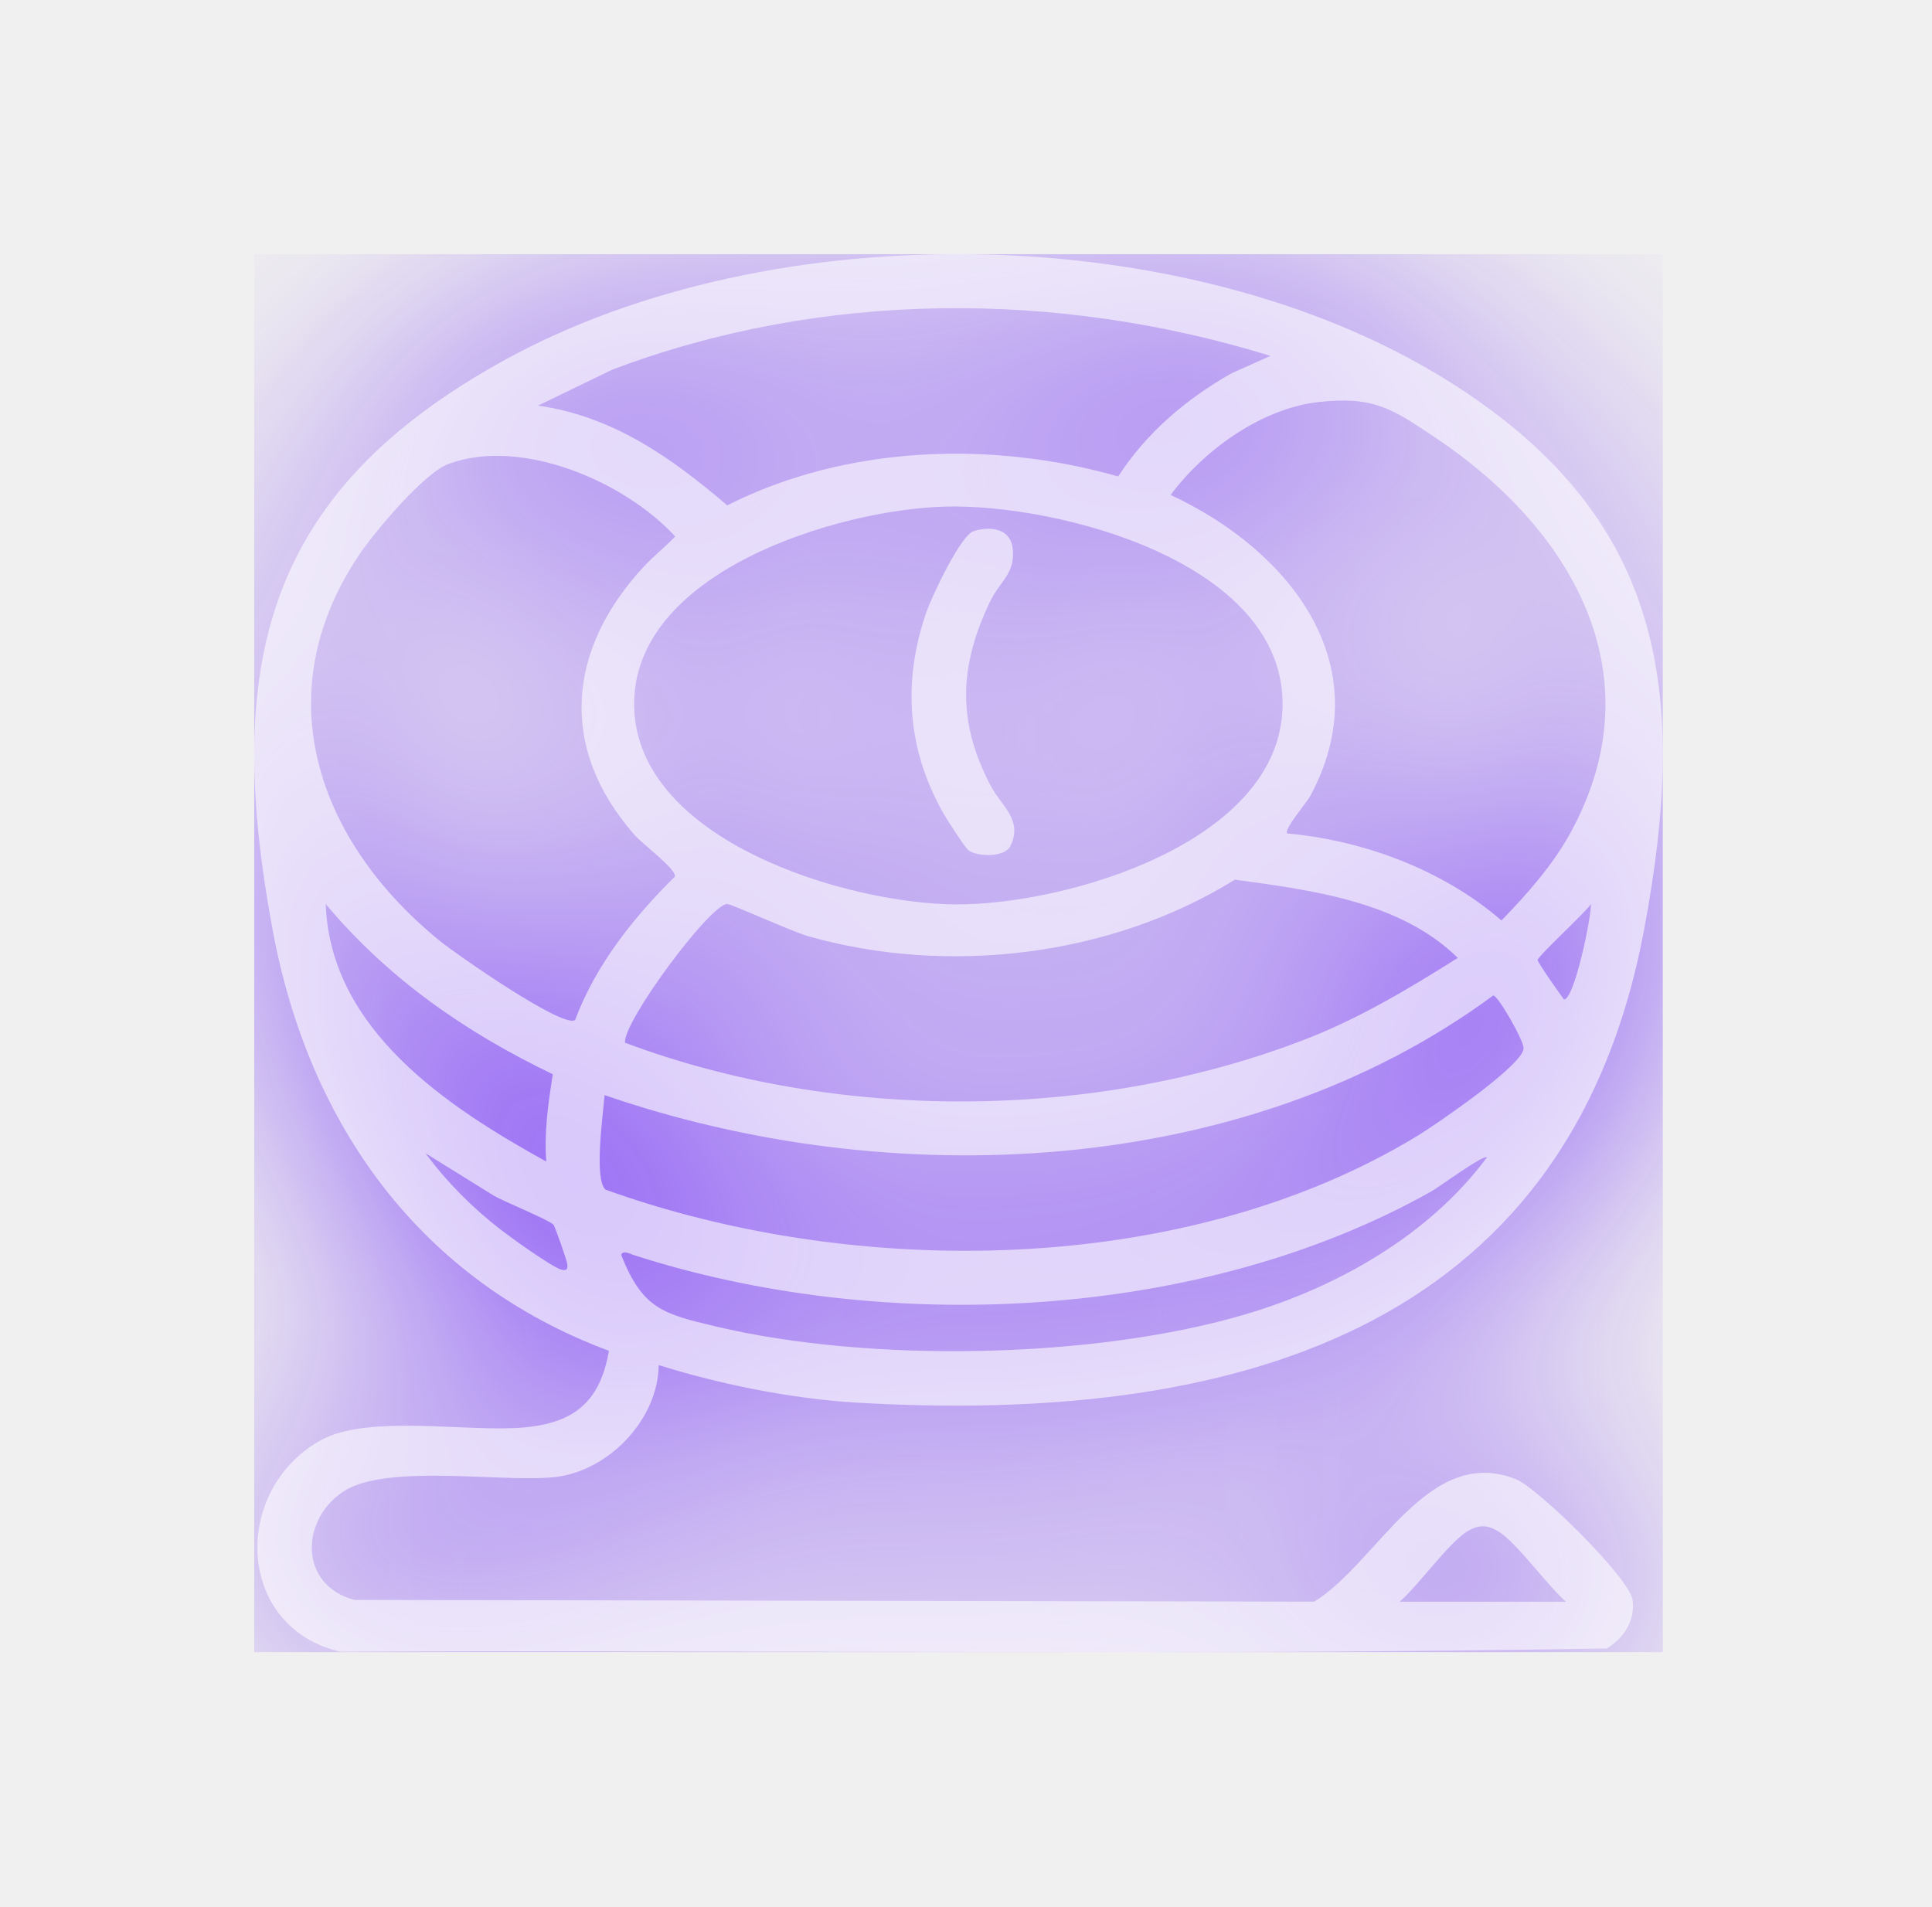
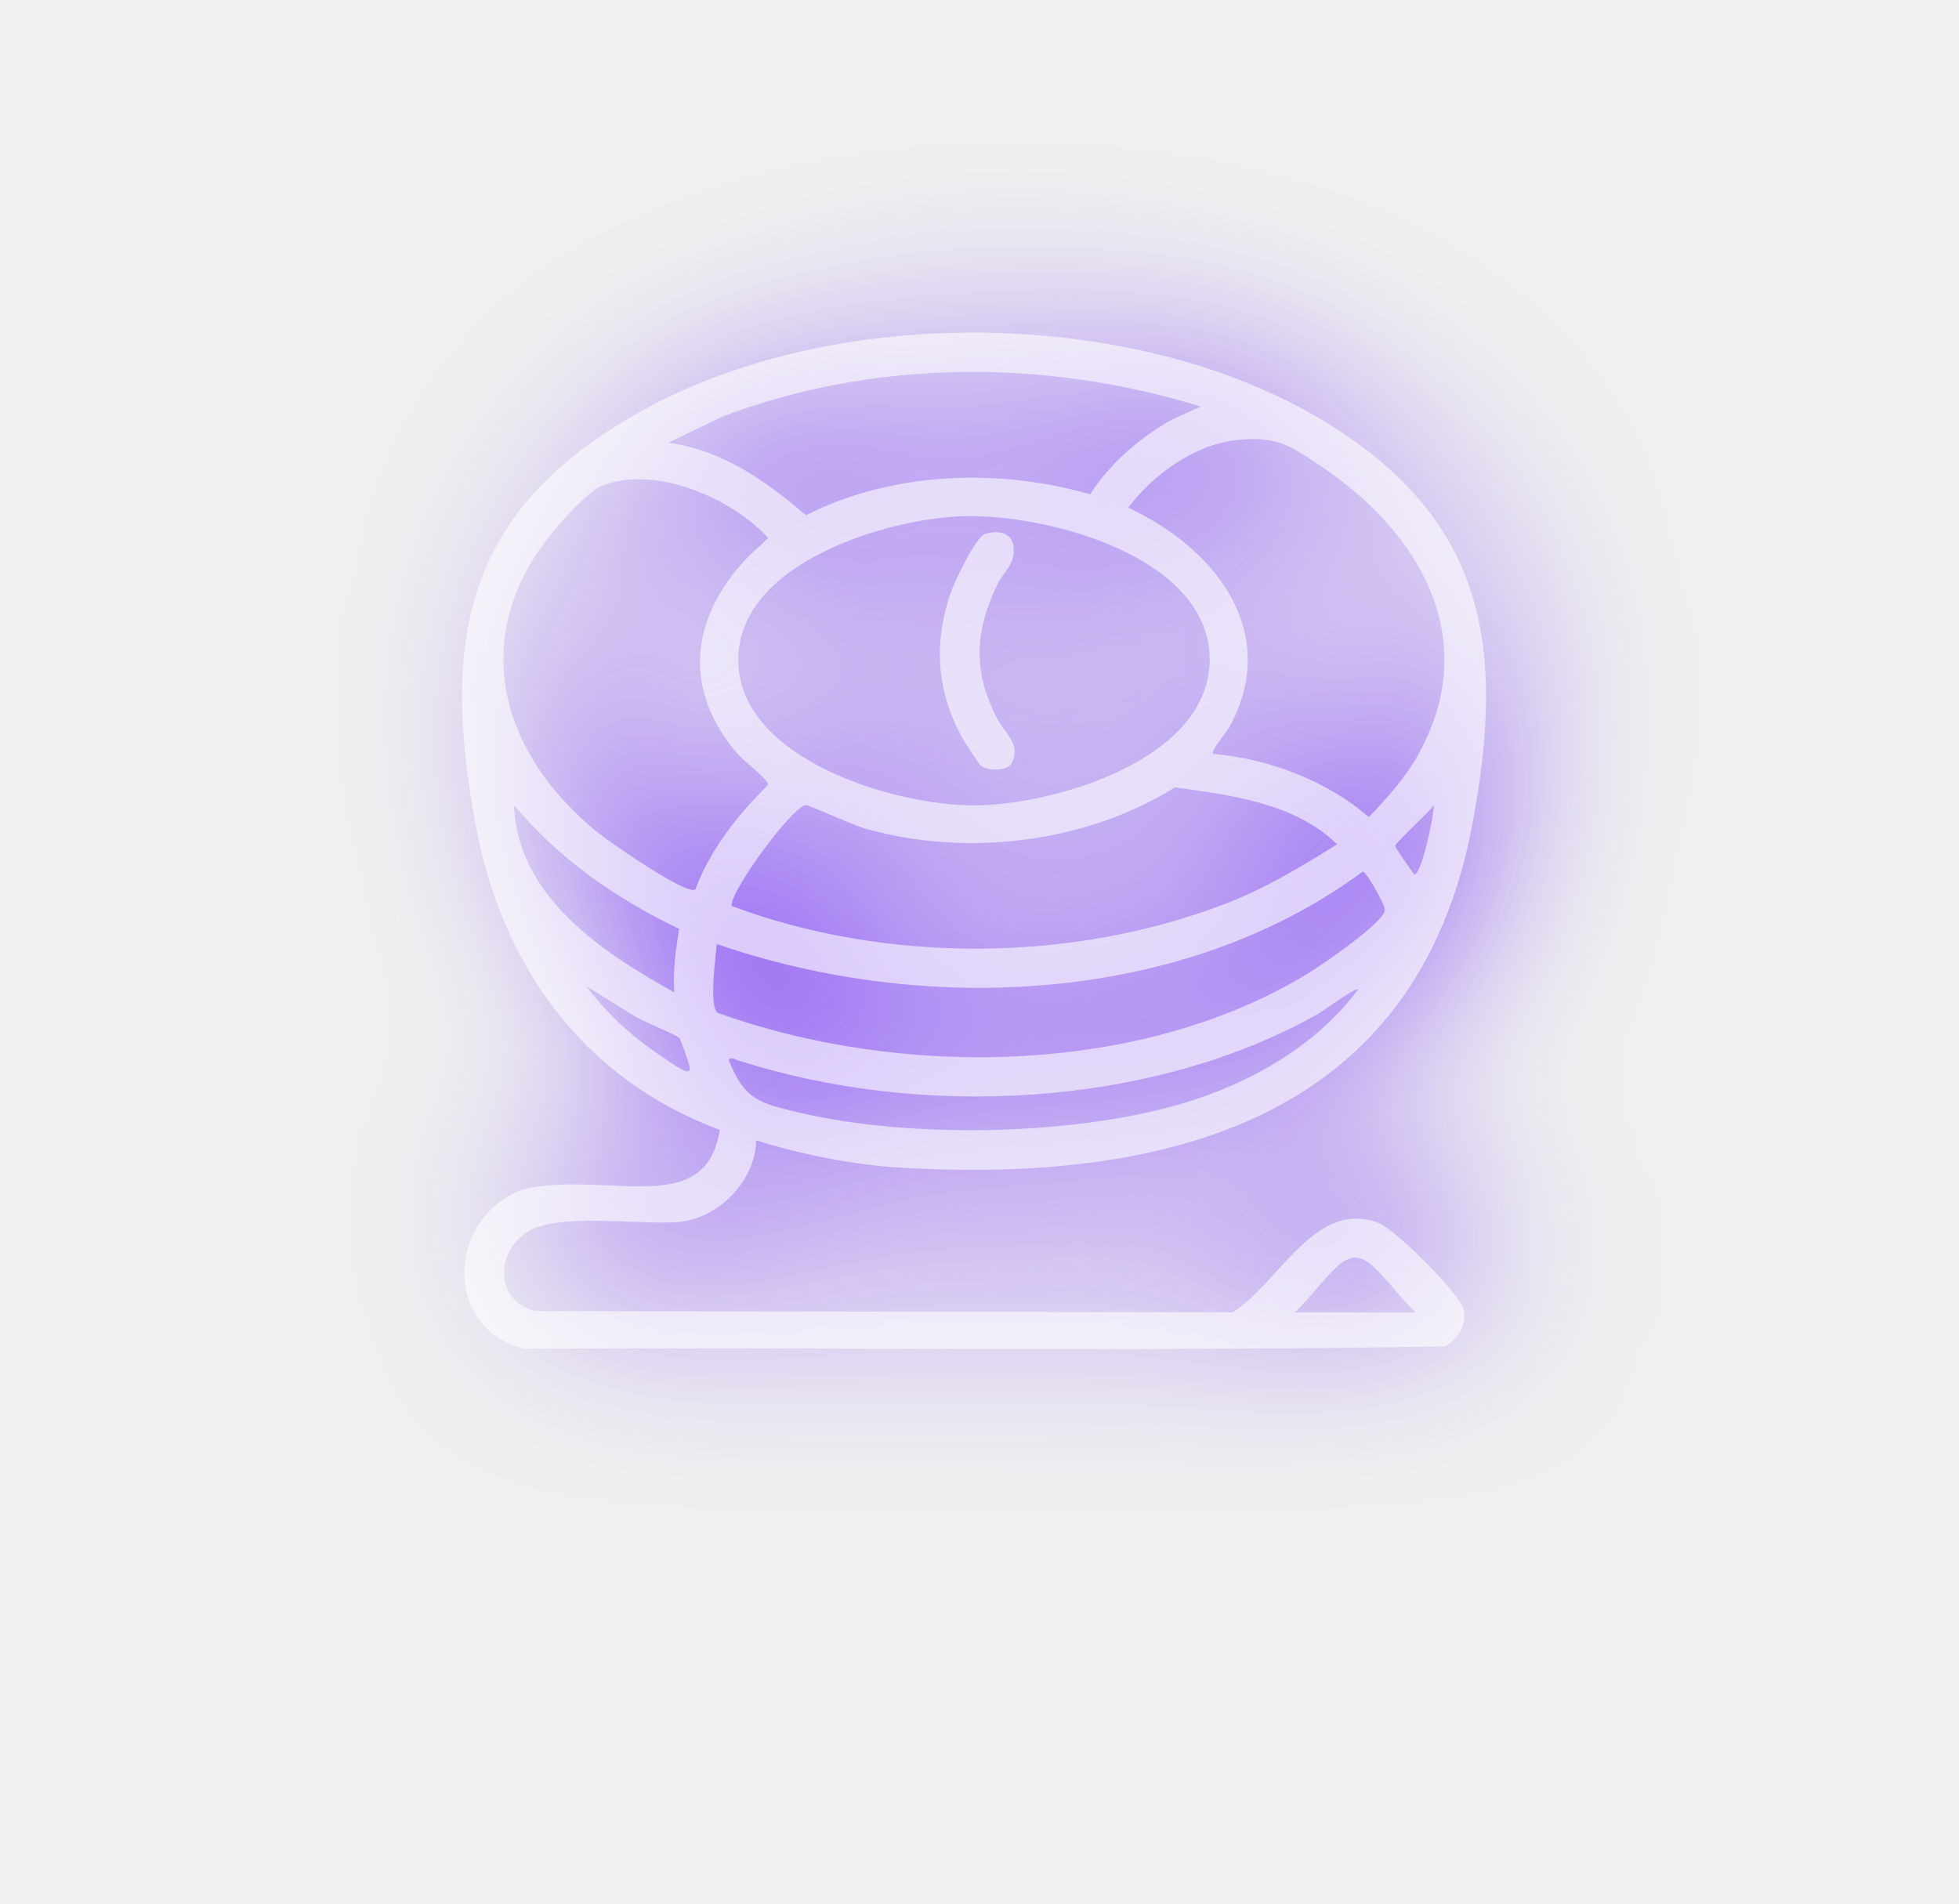
- <svg xmlns="http://www.w3.org/2000/svg" width="76" height="75" viewBox="0 0 76 75" fill="none">
-   <g clip-path="url(#clip0_891_102)" filter="url(#filter0_f_891_102)">
-     <path d="M25.912 53.704C25.887 55.884 23.885 57.93 21.741 58.123C19.582 58.315 15.14 57.575 13.478 58.699C11.816 59.823 11.76 62.371 13.949 62.946L51.695 63.014C54.165 61.514 56.163 56.807 59.639 58.199C60.498 58.544 64.109 62.085 64.222 62.951C64.327 63.761 63.878 64.457 63.2 64.856C46.622 65.147 29.982 64.894 13.381 64.983C9.249 64.013 9.122 58.626 12.595 56.675C14.462 55.626 18.341 56.356 20.595 56.162C22.591 55.99 23.613 55.139 23.952 53.144C16.525 50.379 12.145 44.245 10.725 36.589C8.793 26.174 10.354 19.364 19.906 14.135C30.391 8.395 46.648 8.608 56.842 14.911C65.409 20.209 66.465 27.053 64.672 36.589C61.664 52.592 48.189 56.033 33.681 55.183C31.154 55.034 28.309 54.461 25.912 53.706V53.704ZM49.977 14.001C41.578 11.408 32.34 11.421 24.081 14.545L21.162 15.959C24.102 16.37 26.419 18.008 28.607 19.883C33.268 17.524 38.997 17.321 43.986 18.745C45.093 17.032 46.676 15.684 48.451 14.684L49.975 14.003L49.977 14.001ZM50.634 32.79C53.65 33.066 56.761 34.22 59.064 36.215C60.086 35.162 61.088 34.032 61.794 32.736C65.181 26.52 61.807 20.798 56.482 17.23C54.774 16.086 54.056 15.578 51.881 15.816C49.632 16.063 47.367 17.702 46.049 19.473C50.686 21.625 54.336 26.137 51.539 31.324C51.415 31.555 50.478 32.661 50.634 32.788V32.79ZM25.352 22.266C25.738 21.851 26.172 21.519 26.562 21.107C24.592 18.957 20.517 17.189 17.645 18.251C16.685 18.606 14.758 20.898 14.152 21.792C10.418 27.311 12.499 33.123 17.32 37.032C17.966 37.554 22.147 40.471 22.622 40.131C23.441 37.955 24.913 36.103 26.553 34.483C26.604 34.195 25.257 33.187 24.959 32.847C21.934 29.396 22.326 25.511 25.352 22.264V22.266ZM37.173 19.931C32.972 20.044 24.849 22.498 24.946 27.79C25.042 33.082 33.347 35.566 37.618 35.582C41.926 35.599 50.355 33.162 50.453 27.79C50.557 22.109 41.597 19.811 37.175 19.931H37.173ZM57.347 37.688C55.092 35.468 51.605 35.02 48.577 34.608C43.713 37.633 37.273 38.398 31.77 36.827C31.192 36.662 28.779 35.569 28.608 35.566C27.937 35.559 24.461 40.265 24.59 41.025C32.908 44.142 43.018 44.107 51.316 40.902C53.465 40.074 55.41 38.904 57.348 37.687L57.347 37.688ZM21.488 45.698C21.402 44.531 21.566 43.407 21.746 42.265C18.306 40.61 15.271 38.502 12.813 35.568C12.991 40.51 17.582 43.541 21.488 45.698ZM62.584 35.568C62.358 35.916 60.487 37.62 60.487 37.772C60.487 37.865 61.361 39.108 61.522 39.322C61.931 39.337 62.601 36.077 62.584 35.568ZM23.821 46.804C33.691 50.356 46.64 50.236 55.76 44.687C56.451 44.265 59.94 41.894 59.935 41.237C59.932 40.924 58.93 39.162 58.738 39.166C48.975 46.374 35.007 46.959 23.783 43.085C23.729 43.778 23.354 46.41 23.822 46.804H23.821ZM21.776 48.188C21.584 47.982 19.868 47.301 19.413 47.033L16.739 45.373C17.569 46.499 18.591 47.525 19.7 48.381C20.114 48.7 21.679 49.827 22.064 49.945C22.3 50.017 22.346 49.925 22.309 49.701C22.285 49.553 21.83 48.247 21.776 48.188ZM58.493 45.536C58.358 45.414 56.61 46.701 56.31 46.87C47.23 51.984 34.732 52.541 24.924 49.376C24.782 49.33 24.502 49.172 24.436 49.373C25.275 51.498 26.087 51.695 28.165 52.188C34.213 53.626 43.069 53.472 49.031 51.698C52.648 50.621 56.23 48.584 58.491 45.536H58.493ZM61.604 63.018C60.873 62.392 59.647 60.658 58.912 60.232C58.489 59.988 58.164 59.99 57.748 60.232C57.013 60.658 55.785 62.392 55.056 63.018H61.605H61.604Z" fill="#5506F9" />
-     <path d="M38.304 20.895C38.972 20.688 39.754 20.791 39.839 21.593C39.943 22.575 39.333 22.861 38.95 23.661C37.72 26.223 37.646 28.41 38.984 30.939C39.383 31.694 40.248 32.256 39.749 33.282C39.526 33.739 38.463 33.717 38.1 33.455C37.961 33.355 37.248 32.239 37.109 31.993C35.685 29.488 35.5 26.817 36.438 24.093C36.646 23.488 37.787 21.054 38.306 20.893L38.304 20.895Z" fill="#5506F9" />
-   </g>
-   <g clip-path="url(#clip1_891_102)">
-     <path d="M25.912 53.704C25.887 55.884 23.885 57.93 21.741 58.123C19.582 58.315 15.14 57.575 13.478 58.699C11.816 59.823 11.76 62.371 13.949 62.946L51.695 63.014C54.165 61.514 56.163 56.807 59.639 58.199C60.498 58.544 64.109 62.085 64.222 62.951C64.327 63.761 63.878 64.457 63.2 64.856C46.622 65.147 29.982 64.894 13.381 64.983C9.249 64.013 9.122 58.626 12.595 56.675C14.462 55.626 18.341 56.356 20.595 56.162C22.591 55.99 23.613 55.139 23.952 53.144C16.525 50.379 12.145 44.245 10.725 36.589C8.793 26.174 10.354 19.364 19.906 14.135C30.391 8.395 46.648 8.608 56.842 14.911C65.409 20.209 66.465 27.053 64.672 36.589C61.664 52.592 48.189 56.033 33.681 55.183C31.154 55.034 28.309 54.461 25.912 53.706V53.704ZM49.977 14.001C41.578 11.408 32.34 11.421 24.081 14.545L21.162 15.959C24.102 16.37 26.419 18.008 28.607 19.883C33.268 17.524 38.997 17.321 43.986 18.745C45.093 17.032 46.676 15.684 48.451 14.684L49.975 14.003L49.977 14.001ZM50.634 32.79C53.65 33.066 56.761 34.22 59.064 36.215C60.086 35.162 61.088 34.032 61.794 32.736C65.181 26.52 61.807 20.798 56.482 17.23C54.774 16.086 54.056 15.578 51.881 15.816C49.632 16.063 47.367 17.702 46.049 19.473C50.686 21.625 54.336 26.137 51.539 31.324C51.415 31.555 50.478 32.661 50.634 32.788V32.79ZM25.352 22.266C25.738 21.851 26.172 21.519 26.562 21.107C24.592 18.957 20.517 17.189 17.645 18.251C16.685 18.606 14.758 20.898 14.152 21.792C10.418 27.311 12.499 33.123 17.32 37.032C17.966 37.554 22.147 40.471 22.622 40.131C23.441 37.955 24.913 36.103 26.553 34.483C26.604 34.195 25.257 33.187 24.959 32.847C21.934 29.396 22.326 25.511 25.352 22.264V22.266ZM37.173 19.931C32.972 20.044 24.849 22.498 24.946 27.79C25.042 33.082 33.347 35.566 37.618 35.582C41.926 35.599 50.355 33.162 50.453 27.79C50.557 22.109 41.597 19.811 37.175 19.931H37.173ZM57.347 37.688C55.092 35.468 51.605 35.02 48.577 34.608C43.713 37.633 37.273 38.398 31.77 36.827C31.192 36.662 28.779 35.569 28.608 35.566C27.937 35.559 24.461 40.265 24.59 41.025C32.908 44.142 43.018 44.107 51.316 40.902C53.465 40.074 55.41 38.904 57.348 37.687L57.347 37.688ZM21.488 45.698C21.402 44.531 21.566 43.407 21.746 42.265C18.306 40.61 15.271 38.502 12.813 35.568C12.991 40.51 17.582 43.541 21.488 45.698ZM62.584 35.568C62.358 35.916 60.487 37.62 60.487 37.772C60.487 37.865 61.361 39.108 61.522 39.322C61.931 39.337 62.601 36.077 62.584 35.568ZM23.821 46.804C33.691 50.356 46.64 50.236 55.76 44.687C56.451 44.265 59.94 41.894 59.935 41.237C59.932 40.924 58.93 39.162 58.738 39.166C48.975 46.374 35.007 46.959 23.783 43.085C23.729 43.778 23.354 46.41 23.822 46.804H23.821ZM21.776 48.188C21.584 47.982 19.868 47.301 19.413 47.033L16.739 45.373C17.569 46.499 18.591 47.525 19.7 48.381C20.114 48.7 21.679 49.827 22.064 49.945C22.3 50.017 22.346 49.925 22.309 49.701C22.285 49.553 21.83 48.247 21.776 48.188ZM58.493 45.536C58.358 45.414 56.61 46.701 56.31 46.87C47.23 51.984 34.732 52.541 24.924 49.376C24.782 49.33 24.502 49.172 24.436 49.373C25.275 51.498 26.087 51.695 28.165 52.188C34.213 53.626 43.069 53.472 49.031 51.698C52.648 50.621 56.23 48.584 58.491 45.536H58.493ZM61.604 63.018C60.873 62.392 59.647 60.658 58.912 60.232C58.489 59.988 58.164 59.99 57.748 60.232C57.013 60.658 55.785 62.392 55.056 63.018H61.605H61.604Z" fill="white" fill-opacity="0.6" />
-     <path d="M38.304 20.895C38.972 20.688 39.754 20.791 39.839 21.593C39.943 22.575 39.333 22.861 38.95 23.661C37.72 26.223 37.646 28.41 38.984 30.939C39.383 31.694 40.248 32.256 39.749 33.282C39.526 33.739 38.463 33.717 38.1 33.455C37.961 33.355 37.248 32.239 37.109 31.993C35.685 29.488 35.5 26.817 36.438 24.093C36.646 23.488 37.787 21.054 38.306 20.893L38.304 20.895Z" fill="white" fill-opacity="0.6" />
+ <svg xmlns="http://www.w3.org/2000/svg" width="106" height="103" viewBox="0 0 106 103" fill="none">
+   <g clip-path="url(#clip0_900_514)">
+     <g filter="url(#filter0_f_900_514)">
+       <path d="M44.379 59.449C44.357 61.446 42.549 63.321 40.614 63.497C38.664 63.674 34.654 62.996 33.154 64.026C31.653 65.056 31.603 67.39 33.579 67.917L67.657 67.98C69.888 66.606 71.691 62.292 74.829 63.568C75.605 63.884 78.865 67.128 78.967 67.922C79.061 68.664 78.656 69.302 78.044 69.668C63.077 69.934 48.054 69.702 33.066 69.784C29.335 68.895 29.221 63.959 32.357 62.171C34.042 61.209 37.544 61.879 39.579 61.701C41.381 61.543 42.304 60.763 42.61 58.935C35.904 56.402 31.95 50.781 30.669 43.765C28.924 34.222 30.333 27.981 38.957 23.19C48.424 17.93 63.101 18.125 72.305 23.901C80.039 28.755 80.992 35.027 79.373 43.765C76.658 58.429 64.492 61.582 51.393 60.804C49.112 60.667 46.543 60.142 44.379 59.45V59.449ZM66.106 23.067C58.523 20.691 50.183 20.703 42.727 23.566L40.091 24.861C42.746 25.238 44.837 26.738 46.812 28.457C51.021 26.295 56.193 26.11 60.697 27.414C61.697 25.845 63.126 24.609 64.728 23.693L66.105 23.069L66.106 23.067ZM66.699 40.284C69.422 40.537 72.231 41.594 74.31 43.422C75.233 42.458 76.138 41.422 76.775 40.235C79.833 34.539 76.787 29.296 71.979 26.026C70.438 24.978 69.788 24.512 67.825 24.731C65.794 24.957 63.75 26.459 62.56 28.081C66.746 30.053 70.041 34.187 67.516 38.941C67.404 39.152 66.559 40.166 66.699 40.282V40.284ZM43.874 30.64C44.222 30.26 44.614 29.956 44.966 29.579C43.188 27.608 39.508 25.988 36.916 26.962C36.049 27.286 34.309 29.387 33.763 30.206C30.391 35.264 32.27 40.59 36.623 44.171C37.205 44.65 40.981 47.323 41.409 47.011C42.148 45.017 43.477 43.32 44.959 41.835C45.005 41.572 43.788 40.648 43.519 40.336C40.789 37.174 41.142 33.614 43.874 30.639V30.64ZM54.547 28.501C50.753 28.604 43.42 30.853 43.507 35.703C43.594 40.552 51.092 42.828 54.949 42.843C58.838 42.858 66.448 40.625 66.536 35.703C66.629 30.497 58.541 28.391 54.548 28.501H54.547ZM72.76 44.773C70.724 42.738 67.576 42.328 64.842 41.95C60.45 44.722 54.637 45.423 49.668 43.984C49.147 43.833 46.968 42.831 46.814 42.828C46.208 42.822 43.069 47.134 43.186 47.83C50.696 50.687 59.824 50.654 67.315 47.718C69.255 46.959 71.011 45.887 72.761 44.771L72.76 44.773ZM40.385 52.112C40.308 51.043 40.456 50.013 40.619 48.967C37.513 47.45 34.772 45.518 32.553 42.829C32.714 47.358 36.859 50.136 40.385 52.112ZM77.489 42.829C77.285 43.148 75.595 44.71 75.595 44.849C75.595 44.934 76.384 46.074 76.529 46.27C76.899 46.283 77.503 43.297 77.489 42.829ZM42.492 53.126C51.402 56.381 63.094 56.27 71.327 51.185C71.951 50.799 75.101 48.627 75.097 48.025C75.094 47.737 74.189 46.123 74.016 46.126C65.202 52.732 52.591 53.268 42.458 49.718C42.409 50.353 42.07 52.765 42.493 53.126H42.492ZM40.645 54.394C40.472 54.205 38.923 53.581 38.512 53.336L36.098 51.814C36.848 52.846 37.77 53.786 38.771 54.571C39.145 54.863 40.558 55.896 40.905 56.004C41.118 56.069 41.16 55.986 41.127 55.781C41.105 55.644 40.694 54.448 40.645 54.394ZM73.794 51.964C73.673 51.852 72.095 53.032 71.824 53.186C63.626 57.872 52.342 58.383 43.488 55.483C43.359 55.441 43.106 55.295 43.047 55.48C43.804 57.428 44.537 57.607 46.413 58.059C51.874 59.377 59.87 59.236 65.252 57.61C68.517 56.623 71.752 54.756 73.793 51.964H73.794ZM76.603 67.983C75.944 67.41 74.837 65.821 74.173 65.43C73.792 65.207 73.497 65.209 73.122 65.43C72.458 65.821 71.35 67.41 70.692 67.983H76.605H76.603Z" fill="#5506F9" />
+       <path d="M55.403 28.491C55.994 28.287 56.684 28.388 56.76 29.176C56.852 30.14 56.312 30.42 55.973 31.206C54.886 33.72 54.821 35.866 56.004 38.348C56.357 39.089 57.121 39.641 56.68 40.648C56.483 41.096 55.544 41.074 55.222 40.818C55.099 40.72 54.469 39.624 54.346 39.382C53.087 36.924 52.923 34.302 53.753 31.629C53.937 31.036 54.946 28.647 55.404 28.489L55.403 28.491Z" fill="#5506F9" />
+     </g>
+     <g clip-path="url(#clip1_900_514)">
+       <path d="M40.912 61.704C40.887 63.884 38.885 65.93 36.741 66.123C34.582 66.315 30.14 65.575 28.478 66.699C26.816 67.823 26.76 70.371 28.949 70.946L66.695 71.014C69.165 69.514 71.163 64.807 74.639 66.199C75.499 66.544 79.109 70.085 79.222 70.951C79.327 71.761 78.878 72.457 78.2 72.856C61.622 73.147 44.982 72.894 28.381 72.983C24.248 72.013 24.122 66.626 27.595 64.675C29.462 63.626 33.341 64.356 35.595 64.162C37.591 63.99 38.613 63.139 38.952 61.144C31.525 58.379 27.145 52.245 25.725 44.589C23.793 34.174 25.354 27.364 34.906 22.135C45.391 16.395 61.648 16.608 71.842 22.911C80.409 28.209 81.465 35.053 79.672 44.589C76.664 60.592 63.189 64.033 48.681 63.183C46.154 63.034 43.309 62.461 40.912 61.706V61.704ZM64.977 22.001C56.578 19.408 47.34 19.421 39.081 22.545L36.162 23.959C39.102 24.37 41.419 26.008 43.607 27.883C48.268 25.524 53.997 25.321 58.986 26.745C60.093 25.032 61.676 23.684 63.451 22.684L64.975 22.003L64.977 22.001ZM65.634 40.79C68.65 41.066 71.76 42.22 74.064 44.215C75.086 43.162 76.088 42.032 76.794 40.736C80.181 34.52 76.807 28.798 71.482 25.23C69.774 24.086 69.056 23.578 66.881 23.817C64.632 24.063 62.367 25.702 61.049 27.473C65.686 29.625 69.336 34.136 66.539 39.324C66.415 39.555 65.478 40.661 65.634 40.788V40.79ZM40.352 30.266C40.738 29.851 41.172 29.519 41.562 29.107C39.592 26.957 35.517 25.189 32.645 26.251C31.685 26.606 29.758 28.898 29.152 29.792C25.418 35.311 27.499 41.123 32.321 45.032C32.966 45.554 37.147 48.471 37.622 48.131C38.441 45.955 39.913 44.103 41.553 42.483C41.604 42.195 40.257 41.187 39.959 40.847C36.934 37.396 37.326 33.511 40.352 30.264V30.266ZM52.173 27.931C47.972 28.044 39.849 30.498 39.946 35.79C40.042 41.082 48.347 43.566 52.618 43.582C56.926 43.599 65.355 41.162 65.454 35.79C65.557 30.109 56.597 27.811 52.175 27.931H52.173ZM72.347 45.688C70.092 43.468 66.605 43.02 63.577 42.608C58.713 45.633 52.273 46.398 46.77 44.827C46.192 44.662 43.779 43.569 43.608 43.566C42.937 43.559 39.461 48.265 39.59 49.025C47.908 52.142 58.018 52.107 66.316 48.902C68.465 48.074 70.41 46.904 72.348 45.687L72.347 45.688ZM36.487 53.698C36.402 52.531 36.566 51.407 36.746 50.265C33.306 48.61 30.271 46.502 27.813 43.568C27.991 48.51 32.583 51.541 36.487 53.698ZM77.585 43.568C77.359 43.916 75.487 45.62 75.487 45.772C75.487 45.865 76.361 47.108 76.522 47.322C76.931 47.337 77.601 44.077 77.585 43.568ZM38.821 54.804C48.691 58.356 61.64 58.236 70.76 52.687C71.451 52.265 74.94 49.894 74.935 49.237C74.932 48.924 73.93 47.162 73.738 47.166C63.975 54.374 50.007 54.959 38.783 51.085C38.729 51.778 38.354 54.41 38.822 54.804H38.821ZM36.776 56.188C36.584 55.982 34.868 55.301 34.413 55.033L31.739 53.373C32.569 54.499 33.591 55.525 34.7 56.381C35.114 56.7 36.679 57.827 37.064 57.945C37.3 58.017 37.346 57.925 37.309 57.701C37.285 57.553 36.83 56.247 36.776 56.188ZM73.493 53.536C73.359 53.414 71.61 54.701 71.31 54.87C62.23 59.984 49.732 60.541 39.924 57.376C39.782 57.33 39.502 57.172 39.436 57.373C40.275 59.498 41.087 59.695 43.165 60.188C49.213 61.626 58.069 61.472 64.031 59.698C67.647 58.621 71.23 56.584 73.491 53.536H73.493ZM76.604 71.018C75.874 70.392 74.647 68.658 73.912 68.232C73.49 67.988 73.164 67.99 72.748 68.232C72.013 68.658 70.785 70.392 70.056 71.018H76.605H76.604Z" fill="white" fill-opacity="0.6" />
+       <path d="M53.304 28.895C53.972 28.688 54.754 28.791 54.839 29.593C54.943 30.575 54.333 30.861 53.95 31.661C52.72 34.223 52.646 36.41 53.984 38.939C54.383 39.694 55.248 40.256 54.749 41.282C54.526 41.739 53.463 41.717 53.1 41.455C52.961 41.356 52.248 40.24 52.109 39.993C50.685 37.488 50.5 34.816 51.438 32.093C51.646 31.488 52.787 29.054 53.306 28.893L53.304 28.895Z" fill="white" fill-opacity="0.6" />
+     </g>
  </g>
  <defs>
-     <filter id="filter0_f_891_102" x="0" y="0" width="75.41" height="75" filterUnits="userSpaceOnUse" color-interpolation-filters="sRGB">
+     <filter id="filter0_f_900_514" x="-5" y="-14" width="119" height="119" filterUnits="userSpaceOnUse" color-interpolation-filters="sRGB">
      <feFlood flood-opacity="0" result="BackgroundImageFix" />
      <feBlend mode="normal" in="SourceGraphic" in2="BackgroundImageFix" result="shape" />
-       <feGaussianBlur stdDeviation="5" result="effect1_foregroundBlur_891_102" />
+       <feGaussianBlur stdDeviation="5" result="effect1_foregroundBlur_900_514" />
    </filter>
-     <clipPath id="clip0_891_102">
-       <rect width="55.41" height="55" fill="white" transform="translate(10 10)" />
+     <clipPath id="clip0_900_514">
+       <rect width="106" height="103" fill="white" />
    </clipPath>
-     <clipPath id="clip1_891_102">
-       <rect width="55.41" height="55" fill="white" transform="translate(10 10)" />
+     <clipPath id="clip1_900_514">
+       <rect width="55.41" height="55" fill="white" transform="translate(25 18)" />
    </clipPath>
  </defs>
</svg>
